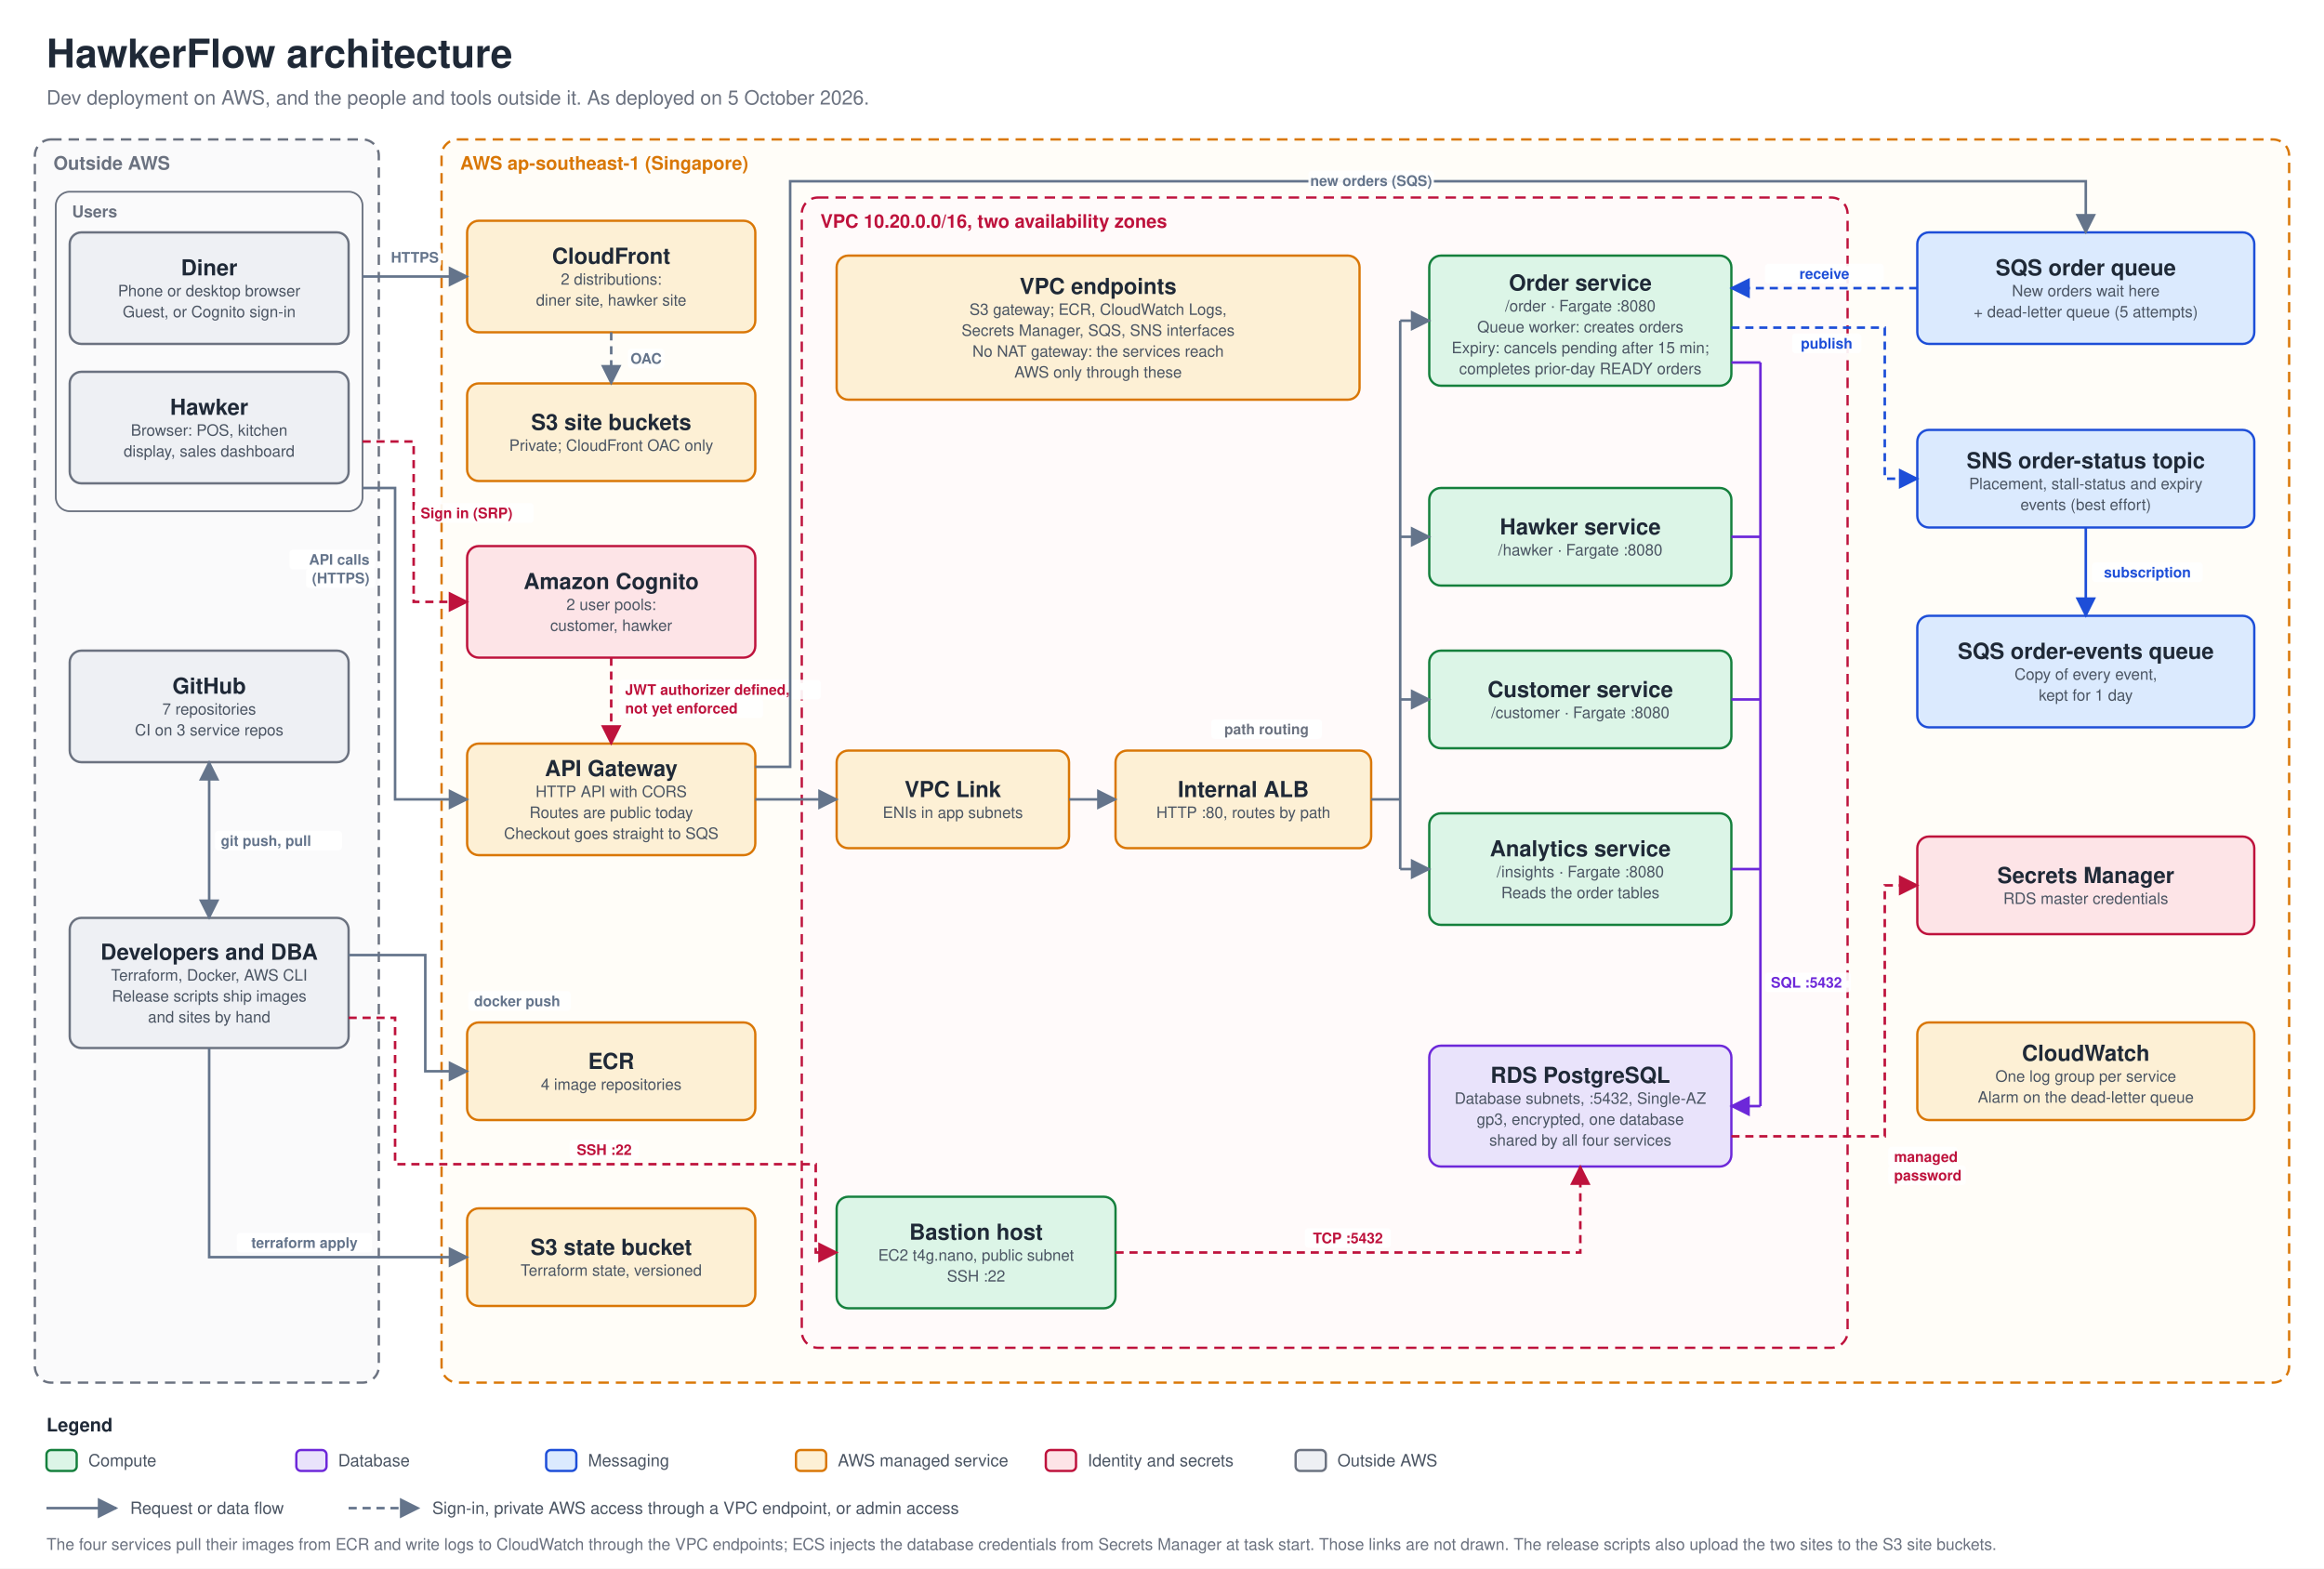
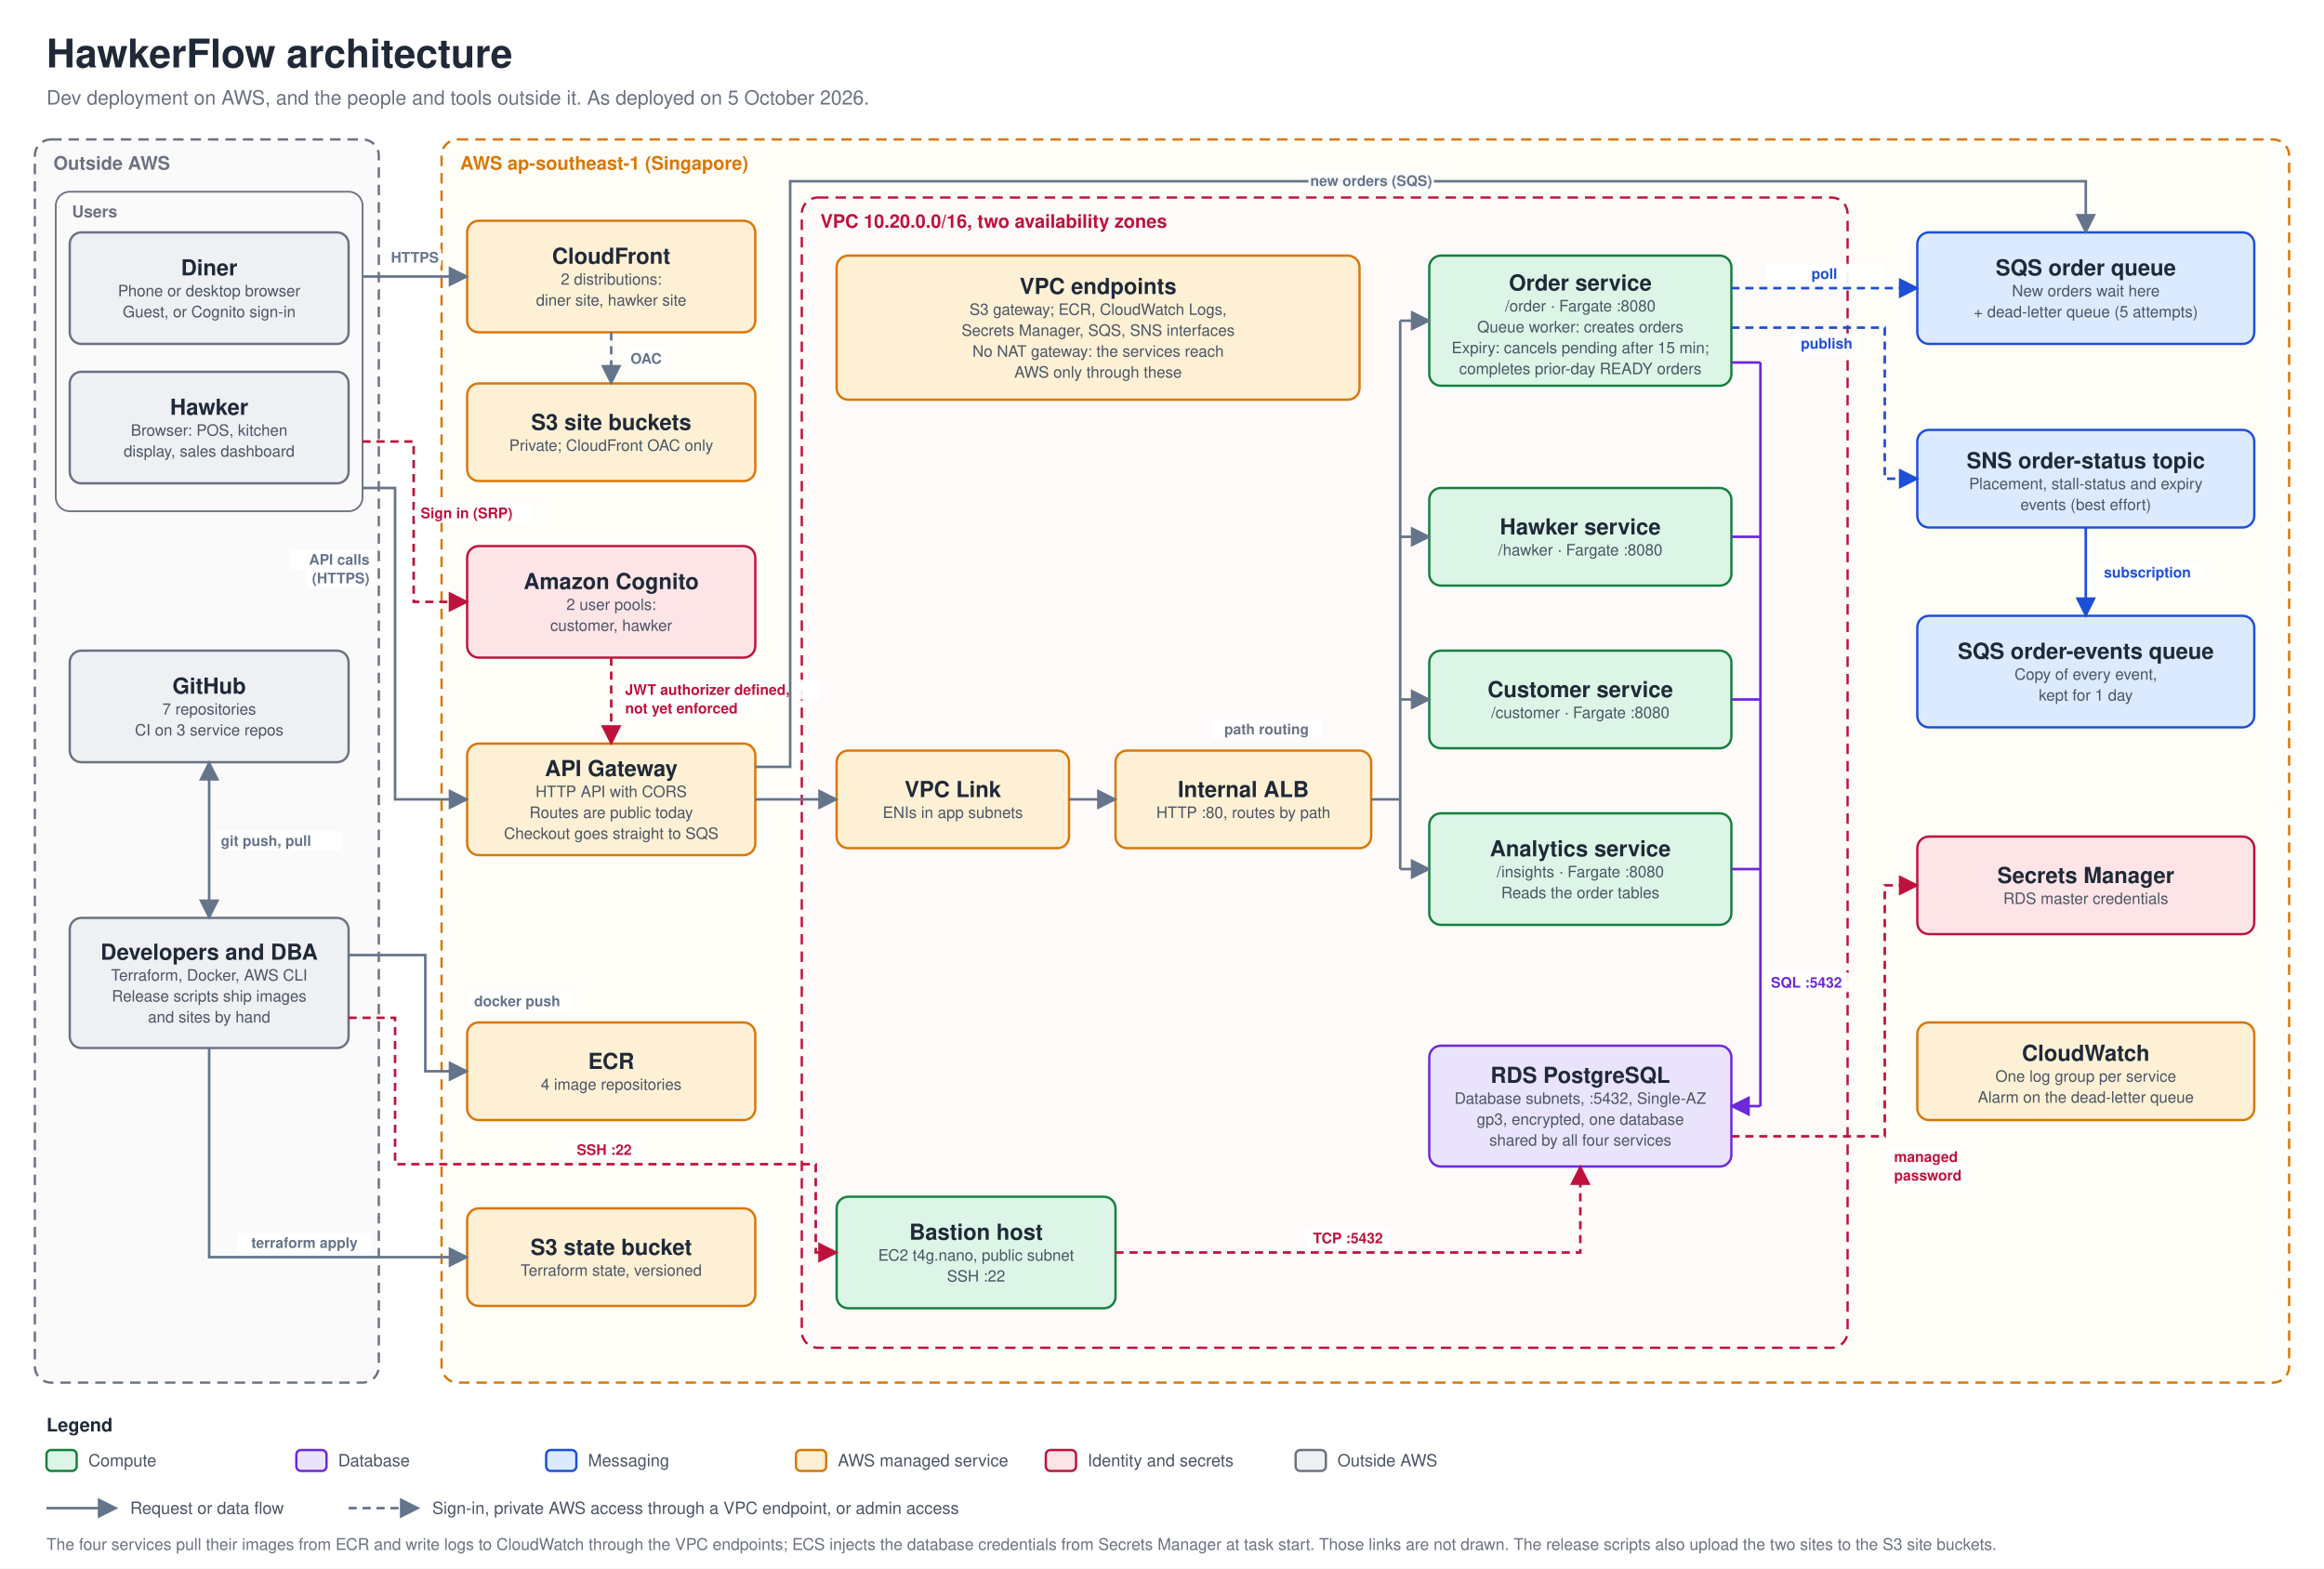
<svg xmlns="http://www.w3.org/2000/svg" viewBox="0 0 2000 1350" width="2000" height="1350" font-family="Segoe UI, Helvetica, Arial, sans-serif">
  <defs>
    <marker id="a" viewBox="0 0 10 10" refX="9" refY="5" markerWidth="8" markerHeight="8" orient="auto">
      <path d="M0 0L10 5L0 10z" fill="#64748b" />
    </marker>
    <marker id="as" viewBox="0 0 10 10" refX="1" refY="5" markerWidth="8" markerHeight="8" orient="auto">
      <path d="M10 0L0 5L10 10z" fill="#64748b" />
    </marker>
    <marker id="r" viewBox="0 0 10 10" refX="9" refY="5" markerWidth="8" markerHeight="8" orient="auto">
      <path d="M0 0L10 5L0 10z" fill="#be123c" />
    </marker>
    <marker id="rs" viewBox="0 0 10 10" refX="1" refY="5" markerWidth="8" markerHeight="8" orient="auto">
      <path d="M10 0L0 5L10 10z" fill="#be123c" />
    </marker>
    <marker id="b" viewBox="0 0 10 10" refX="9" refY="5" markerWidth="8" markerHeight="8" orient="auto">
      <path d="M0 0L10 5L0 10z" fill="#1d4ed8" />
    </marker>
    <marker id="bs" viewBox="0 0 10 10" refX="1" refY="5" markerWidth="8" markerHeight="8" orient="auto">
      <path d="M10 0L0 5L10 10z" fill="#1d4ed8" />
    </marker>
    <marker id="g" viewBox="0 0 10 10" refX="9" refY="5" markerWidth="8" markerHeight="8" orient="auto">
      <path d="M0 0L10 5L0 10z" fill="#15803d" />
    </marker>
    <marker id="gs" viewBox="0 0 10 10" refX="1" refY="5" markerWidth="8" markerHeight="8" orient="auto">
      <path d="M10 0L0 5L10 10z" fill="#15803d" />
    </marker>
    <marker id="p" viewBox="0 0 10 10" refX="9" refY="5" markerWidth="8" markerHeight="8" orient="auto">
      <path d="M0 0L10 5L0 10z" fill="#6d28d9" />
    </marker>
    <marker id="ps" viewBox="0 0 10 10" refX="1" refY="5" markerWidth="8" markerHeight="8" orient="auto">
      <path d="M10 0L0 5L10 10z" fill="#6d28d9" />
    </marker>
  </defs>
  <rect width="2000" height="1350" fill="#ffffff" />
  <text x="40" y="58" font-size="34" font-weight="800" fill="#1f2937">HawkerFlow architecture</text>
  <text x="40" y="90" font-size="17" fill="#6b7280">Dev deployment on AWS, and the people and tools outside it. As deployed on 5 October 2026.</text>
  <rect x="30" y="120" width="296" height="1070" rx="14" fill="#fafafb" stroke="#6b7280" stroke-width="2" stroke-dasharray="9 6" />
  <text x="46" y="146" font-size="16" font-weight="700" fill="#6b7280">Outside AWS</text>
  <rect x="380" y="120" width="1590" height="1070" rx="14" fill="#fffdf8" stroke="#d97706" stroke-width="2" stroke-dasharray="9 6" />
  <text x="396" y="146" font-size="16" font-weight="700" fill="#d97706">AWS ap-southeast-1 (Singapore)</text>
  <rect x="690" y="170" width="900" height="990" rx="14" fill="#fffafa" stroke="#be123c" stroke-width="2" stroke-dasharray="9 6" />
  <text x="706" y="196" font-size="16" font-weight="700" fill="#be123c">VPC 10.20.0.0/16, two availability zones</text>
  <rect x="48" y="165" width="264" height="275" rx="12" fill="none" stroke="#6b7280" stroke-width="1.5" />
  <text x="62" y="187" font-size="14" font-weight="700" fill="#6b7280">Users</text>
  <rect x="60" y="200" width="240" height="96" rx="10" fill="#eef0f4" stroke="#6b7280" stroke-width="2" />
  <text x="180" y="237" text-anchor="middle" font-size="19" font-weight="700" fill="#1f2937">Diner</text>
  <text x="180" y="255" text-anchor="middle" font-size="13.5" fill="#4b5563">Phone or desktop browser</text>
  <text x="180" y="273" text-anchor="middle" font-size="13.5" fill="#4b5563">Guest, or Cognito sign-in</text>
  <rect x="60" y="320" width="240" height="96" rx="10" fill="#eef0f4" stroke="#6b7280" stroke-width="2" />
  <text x="180" y="357" text-anchor="middle" font-size="19" font-weight="700" fill="#1f2937">Hawker</text>
  <text x="180" y="375" text-anchor="middle" font-size="13.5" fill="#4b5563">Browser: POS, kitchen</text>
  <text x="180" y="393" text-anchor="middle" font-size="13.5" fill="#4b5563">display, sales dashboard</text>
  <rect x="60" y="560" width="240" height="96" rx="10" fill="#eef0f4" stroke="#6b7280" stroke-width="2" />
  <text x="180" y="597" text-anchor="middle" font-size="19" font-weight="700" fill="#1f2937">GitHub</text>
  <text x="180" y="615" text-anchor="middle" font-size="13.5" fill="#4b5563">7 repositories</text>
  <text x="180" y="633" text-anchor="middle" font-size="13.5" fill="#4b5563">CI on 3 service repos</text>
  <rect x="60" y="790" width="240" height="112" rx="10" fill="#eef0f4" stroke="#6b7280" stroke-width="2" />
  <text x="180" y="826" text-anchor="middle" font-size="19" font-weight="700" fill="#1f2937">Developers and DBA</text>
  <text x="180" y="844" text-anchor="middle" font-size="13.5" fill="#4b5563">Terraform, Docker, AWS CLI</text>
  <text x="180" y="862" text-anchor="middle" font-size="13.5" fill="#4b5563">Release scripts ship images</text>
  <text x="180" y="880" text-anchor="middle" font-size="13.5" fill="#4b5563">and sites by hand</text>
  <rect x="402" y="190" width="248" height="96" rx="10" fill="#fdf0d5" stroke="#d97706" stroke-width="2" />
  <text x="526" y="227" text-anchor="middle" font-size="19" font-weight="700" fill="#1f2937">CloudFront</text>
  <text x="526" y="245" text-anchor="middle" font-size="13.5" fill="#4b5563">2 distributions:</text>
  <text x="526" y="263" text-anchor="middle" font-size="13.5" fill="#4b5563">diner site, hawker site</text>
  <rect x="402" y="330" width="248" height="84" rx="10" fill="#fdf0d5" stroke="#d97706" stroke-width="2" />
  <text x="526" y="370" text-anchor="middle" font-size="19" font-weight="700" fill="#1f2937">S3 site buckets</text>
  <text x="526" y="388" text-anchor="middle" font-size="13.5" fill="#4b5563">Private; CloudFront OAC only</text>
  <rect x="402" y="470" width="248" height="96" rx="10" fill="#fde4e7" stroke="#be123c" stroke-width="2" />
  <text x="526" y="507" text-anchor="middle" font-size="19" font-weight="700" fill="#1f2937">Amazon Cognito</text>
  <text x="526" y="525" text-anchor="middle" font-size="13.5" fill="#4b5563">2 user pools:</text>
  <text x="526" y="543" text-anchor="middle" font-size="13.5" fill="#4b5563">customer, hawker</text>
  <rect x="402" y="640" width="248" height="96" rx="10" fill="#fdf0d5" stroke="#d97706" stroke-width="2" />
  <text x="526" y="668" text-anchor="middle" font-size="19" font-weight="700" fill="#1f2937">API Gateway</text>
  <text x="526" y="686" text-anchor="middle" font-size="13.5" fill="#4b5563">HTTP API with CORS</text>
  <text x="526" y="704" text-anchor="middle" font-size="13.5" fill="#4b5563">Routes are public today</text>
  <text x="526" y="722" text-anchor="middle" font-size="13.5" fill="#4b5563">Checkout goes straight to SQS</text>
  <rect x="402" y="880" width="248" height="84" rx="10" fill="#fdf0d5" stroke="#d97706" stroke-width="2" />
  <text x="526" y="920" text-anchor="middle" font-size="19" font-weight="700" fill="#1f2937">ECR</text>
  <text x="526" y="938" text-anchor="middle" font-size="13.5" fill="#4b5563">4 image repositories</text>
  <rect x="402" y="1040" width="248" height="84" rx="10" fill="#fdf0d5" stroke="#d97706" stroke-width="2" />
  <text x="526" y="1080" text-anchor="middle" font-size="19" font-weight="700" fill="#1f2937">S3 state bucket</text>
  <text x="526" y="1098" text-anchor="middle" font-size="13.5" fill="#4b5563">Terraform state, versioned</text>
  <rect x="720" y="220" width="450" height="124" rx="10" fill="#fdf0d5" stroke="#d97706" stroke-width="2" />
  <text x="945" y="253" text-anchor="middle" font-size="19" font-weight="700" fill="#1f2937">VPC endpoints</text>
  <text x="945" y="271" text-anchor="middle" font-size="13.5" fill="#4b5563">S3 gateway; ECR, CloudWatch Logs,</text>
  <text x="945" y="289" text-anchor="middle" font-size="13.5" fill="#4b5563">Secrets Manager, SQS, SNS interfaces</text>
  <text x="945" y="307" text-anchor="middle" font-size="13.5" fill="#4b5563">No NAT gateway: the services reach</text>
  <text x="945" y="325" text-anchor="middle" font-size="13.5" fill="#4b5563">AWS only through these</text>
  <rect x="720" y="646" width="200" height="84" rx="10" fill="#fdf0d5" stroke="#d97706" stroke-width="2" />
  <text x="820" y="686" text-anchor="middle" font-size="19" font-weight="700" fill="#1f2937">VPC Link</text>
  <text x="820" y="704" text-anchor="middle" font-size="13.5" fill="#4b5563">ENIs in app subnets</text>
  <rect x="960" y="646" width="220" height="84" rx="10" fill="#fdf0d5" stroke="#d97706" stroke-width="2" />
  <text x="1070" y="686" text-anchor="middle" font-size="19" font-weight="700" fill="#1f2937">Internal ALB</text>
  <text x="1070" y="704" text-anchor="middle" font-size="13.5" fill="#4b5563">HTTP :80, routes by path</text>
  <rect x="1230" y="220" width="260" height="112" rx="10" fill="#dcf5e7" stroke="#15803d" stroke-width="2" />
  <text x="1360" y="250" text-anchor="middle" font-size="19" font-weight="700" fill="#1f2937">Order service</text>
  <text x="1360" y="268" text-anchor="middle" font-size="13.5" fill="#4b5563">/order  ·  Fargate :8080</text>
  <text x="1360" y="286" text-anchor="middle" font-size="13.5" fill="#4b5563">Queue worker: creates orders</text>
  <text x="1360" y="304" text-anchor="middle" font-size="13.5" fill="#4b5563">Expiry: cancels pending after 15 min;</text>
  <text x="1360" y="322" text-anchor="middle" font-size="13.5" fill="#4b5563">completes prior-day READY orders</text>
  <rect x="1230" y="420" width="260" height="84" rx="10" fill="#dcf5e7" stroke="#15803d" stroke-width="2" />
  <text x="1360" y="460" text-anchor="middle" font-size="19" font-weight="700" fill="#1f2937">Hawker service</text>
  <text x="1360" y="478" text-anchor="middle" font-size="13.5" fill="#4b5563">/hawker  ·  Fargate :8080</text>
  <rect x="1230" y="560" width="260" height="84" rx="10" fill="#dcf5e7" stroke="#15803d" stroke-width="2" />
  <text x="1360" y="600" text-anchor="middle" font-size="19" font-weight="700" fill="#1f2937">Customer service</text>
  <text x="1360" y="618" text-anchor="middle" font-size="13.5" fill="#4b5563">/customer  ·  Fargate :8080</text>
  <rect x="1230" y="700" width="260" height="96" rx="10" fill="#dcf5e7" stroke="#15803d" stroke-width="2" />
  <text x="1360" y="737" text-anchor="middle" font-size="19" font-weight="700" fill="#1f2937">Analytics service</text>
  <text x="1360" y="755" text-anchor="middle" font-size="13.5" fill="#4b5563">/insights  ·  Fargate :8080</text>
  <text x="1360" y="773" text-anchor="middle" font-size="13.5" fill="#4b5563">Reads the order tables</text>
  <rect x="1230" y="900" width="260" height="104" rx="10" fill="#e9e3fb" stroke="#6d28d9" stroke-width="2" />
  <text x="1360" y="932" text-anchor="middle" font-size="19" font-weight="700" fill="#1f2937">RDS PostgreSQL</text>
  <text x="1360" y="950" text-anchor="middle" font-size="13.5" fill="#4b5563">Database subnets, :5432, Single-AZ</text>
  <text x="1360" y="968" text-anchor="middle" font-size="13.5" fill="#4b5563">gp3, encrypted, one database</text>
  <text x="1360" y="986" text-anchor="middle" font-size="13.5" fill="#4b5563">shared by all four services</text>
  <rect x="720" y="1030" width="240" height="96" rx="10" fill="#dcf5e7" stroke="#15803d" stroke-width="2" />
  <text x="840" y="1067" text-anchor="middle" font-size="19" font-weight="700" fill="#1f2937">Bastion host</text>
  <text x="840" y="1085" text-anchor="middle" font-size="13.5" fill="#4b5563">EC2 t4g.nano, public subnet</text>
  <text x="840" y="1103" text-anchor="middle" font-size="13.5" fill="#4b5563">SSH :22</text>
  <rect x="1650" y="200" width="290" height="96" rx="10" fill="#dbeafe" stroke="#1d4ed8" stroke-width="2" />
  <text x="1795" y="237" text-anchor="middle" font-size="19" font-weight="700" fill="#1f2937">SQS order queue</text>
  <text x="1795" y="255" text-anchor="middle" font-size="13.5" fill="#4b5563">New orders wait here</text>
  <text x="1795" y="273" text-anchor="middle" font-size="13.5" fill="#4b5563">+ dead-letter queue (5 attempts)</text>
  <rect x="1650" y="370" width="290" height="84" rx="10" fill="#dbeafe" stroke="#1d4ed8" stroke-width="2" />
  <text x="1795" y="403" text-anchor="middle" font-size="19" font-weight="700" fill="#1f2937">SNS order-status topic</text>
  <text x="1795" y="421" text-anchor="middle" font-size="13.5" fill="#4b5563">Placement, stall-status and expiry</text>
  <text x="1795" y="439" text-anchor="middle" font-size="13.5" fill="#4b5563">events (best effort)</text>
  <rect x="1650" y="530" width="290" height="96" rx="10" fill="#dbeafe" stroke="#1d4ed8" stroke-width="2" />
  <text x="1795" y="567" text-anchor="middle" font-size="19" font-weight="700" fill="#1f2937">SQS order-events queue</text>
  <text x="1795" y="585" text-anchor="middle" font-size="13.5" fill="#4b5563">Copy of every event,</text>
  <text x="1795" y="603" text-anchor="middle" font-size="13.5" fill="#4b5563">kept for 1 day</text>
  <rect x="1650" y="720" width="290" height="84" rx="10" fill="#fde4e7" stroke="#be123c" stroke-width="2" />
  <text x="1795" y="760" text-anchor="middle" font-size="19" font-weight="700" fill="#1f2937">Secrets Manager</text>
  <text x="1795" y="778" text-anchor="middle" font-size="13.5" fill="#4b5563">RDS master credentials</text>
  <rect x="1650" y="880" width="290" height="84" rx="10" fill="#fdf0d5" stroke="#d97706" stroke-width="2" />
  <text x="1795" y="913" text-anchor="middle" font-size="19" font-weight="700" fill="#1f2937">CloudWatch</text>
  <text x="1795" y="931" text-anchor="middle" font-size="13.5" fill="#4b5563">One log group per service</text>
  <text x="1795" y="949" text-anchor="middle" font-size="13.5" fill="#4b5563">Alarm on the dead-letter queue</text>
  <path d="M312 238 L402 238" fill="none" stroke="#64748b" stroke-width="2.2" marker-end="url(#a)" />
  <rect x="334.25" y="213" width="45.5" height="17" rx="3" fill="#ffffff" opacity="0.92" />
  <text x="357" y="226" text-anchor="middle" font-size="12.5" font-weight="600" fill="#64748b">HTTPS</text>
  <path d="M312 380 L356 380 L356 518 L402 518" fill="none" stroke="#be123c" stroke-width="2.2" stroke-dasharray="7 5" marker-end="url(#r)" />
  <rect x="357" y="433" width="102.3" height="17" rx="3" fill="#ffffff" opacity="0.92" />
  <text x="362" y="446" text-anchor="start" font-size="12.5" font-weight="600" fill="#be123c">Sign in (SRP)</text>
  <path d="M312 420 L340 420 L340 688 L402 688" fill="none" stroke="#64748b" stroke-width="2.2" marker-end="url(#a)" />
  <rect x="249.1" y="473" width="73.9" height="17" rx="3" fill="#ffffff" opacity="0.92" />
  <text x="318" y="486" text-anchor="end" font-size="12.5" font-weight="600" fill="#64748b">API calls</text>
  <rect x="263.3" y="489" width="59.7" height="17" rx="3" fill="#ffffff" opacity="0.92" />
  <text x="318" y="502" text-anchor="end" font-size="12.5" font-weight="600" fill="#64748b">(HTTPS)</text>
  <path d="M526 286 L526 330" fill="none" stroke="#64748b" stroke-width="2.2" stroke-dasharray="7 5" marker-end="url(#a)" />
  <rect x="540.35" y="300" width="31.3" height="17" rx="3" fill="#ffffff" opacity="0.92" />
  <text x="556" y="313" text-anchor="middle" font-size="12.5" font-weight="600" fill="#64748b">OAC</text>
  <path d="M526 566 L526 640" fill="none" stroke="#be123c" stroke-width="2.2" stroke-dasharray="7 5" marker-end="url(#r)" />
  <rect x="533" y="585" width="173.3" height="17" rx="3" fill="#ffffff" opacity="0.92" />
  <text x="538" y="598" text-anchor="start" font-size="12.5" font-weight="600" fill="#be123c">JWT authorizer defined,</text>
  <rect x="533" y="601" width="123.6" height="17" rx="3" fill="#ffffff" opacity="0.92" />
  <text x="538" y="614" text-anchor="start" font-size="12.5" font-weight="600" fill="#be123c">not yet enforced</text>
  <path d="M650 688 L720 688" fill="none" stroke="#64748b" stroke-width="2.2" marker-end="url(#a)" />
  <path d="M650 660 L680 660 L680 156 L1795 156 L1795 200" fill="none" stroke="#64748b" stroke-width="2.2" marker-end="url(#a)" />
  <rect x="1126" y="147" width="108" height="17" rx="3" fill="#ffffff" opacity="0.92" />
  <text x="1180" y="160" text-anchor="middle" font-size="12.5" font-weight="600" fill="#64748b">new orders (SQS)</text>
  <path d="M920 688 L960 688" fill="none" stroke="#64748b" stroke-width="2.2" marker-end="url(#a)" />
  <path d="M1180 688 L1205 688 M1205 276 L1205 748" fill="none" stroke="#64748b" stroke-width="2.2" />
  <path d="M1205 276 L1230 276" fill="none" stroke="#64748b" stroke-width="2.2" marker-end="url(#a)" />
  <path d="M1205 462 L1230 462" fill="none" stroke="#64748b" stroke-width="2.2" marker-end="url(#a)" />
  <path d="M1205 602 L1230 602" fill="none" stroke="#64748b" stroke-width="2.2" marker-end="url(#a)" />
  <path d="M1205 748 L1230 748" fill="none" stroke="#64748b" stroke-width="2.2" marker-end="url(#a)" />
  <rect x="1042.4" y="619" width="95.2" height="17" rx="3" fill="#ffffff" opacity="0.92" />
  <text x="1090" y="632" text-anchor="middle" font-size="12.5" font-weight="600" fill="#6b7280">path routing</text>
  <path d="M1490 312 L1515 312 M1490 462 L1515 462 M1490 602 L1515 602 M1490 748 L1515 748 M1515 312 L1515 952" fill="none" stroke="#6d28d9" stroke-width="2.2" />
  <path d="M1515 952 L1490 952" fill="none" stroke="#6d28d9" stroke-width="2.2" marker-end="url(#p)" />
  <rect x="1519" y="837" width="73.9" height="17" rx="3" fill="#ffffff" opacity="0.92" />
  <text x="1524" y="850" text-anchor="start" font-size="12.5" font-weight="600" fill="#6d28d9">SQL :5432</text>
-   <path d="M1650 248 L1490 248" fill="none" stroke="#1d4ed8" stroke-width="2.2" stroke-dasharray="7 5" marker-end="url(#b)" />
+   <path d="M1490 248 L1650 248" fill="none" stroke="#1d4ed8" stroke-width="2.2" stroke-dasharray="7 5" marker-end="url(#b)" />
  <rect x="1518.85" y="227" width="102.3" height="17" rx="3" fill="#ffffff" opacity="0.92" />
-   <text x="1570" y="240" text-anchor="middle" font-size="12.5" font-weight="600" fill="#1d4ed8">receive</text>
+   <text x="1570" y="240" text-anchor="middle" font-size="12.5" font-weight="600" fill="#1d4ed8">poll</text>
  <path d="M1490 282 L1622 282 L1622 412 L1650 412" fill="none" stroke="#1d4ed8" stroke-width="2.2" stroke-dasharray="7 5" marker-end="url(#b)" />
  <rect x="1542.15" y="287" width="59.7" height="17" rx="3" fill="#ffffff" opacity="0.92" />
  <text x="1572" y="300" text-anchor="middle" font-size="12.5" font-weight="600" fill="#1d4ed8">publish</text>
  <path d="M1795 454 L1795 530" fill="none" stroke="#1d4ed8" stroke-width="2.2" marker-end="url(#b)" />
  <rect x="1800.4" y="484" width="95.2" height="17" rx="3" fill="#ffffff" opacity="0.92" />
  <text x="1848" y="497" text-anchor="middle" font-size="12.5" font-weight="600" fill="#1d4ed8">subscription</text>
  <path d="M1490 978 L1622 978 L1622 762 L1650 762" fill="none" stroke="#be123c" stroke-width="2.2" stroke-dasharray="7 5" marker-end="url(#r)" />
  <rect x="1625" y="987" width="59.7" height="17" rx="3" fill="#ffffff" opacity="0.92" />
  <text x="1630" y="1000" text-anchor="start" font-size="12.5" font-weight="600" fill="#be123c">managed</text>
  <rect x="1625" y="1003" width="66.8" height="17" rx="3" fill="#ffffff" opacity="0.92" />
  <text x="1630" y="1016" text-anchor="start" font-size="12.5" font-weight="600" fill="#be123c">password</text>
  <path d="M960 1078 L1360 1078 L1360 1004" fill="none" stroke="#be123c" stroke-width="2.2" stroke-dasharray="7 5" marker-end="url(#r)" />
  <rect x="1123.05" y="1057" width="73.9" height="17" rx="3" fill="#ffffff" opacity="0.92" />
  <text x="1160" y="1070" text-anchor="middle" font-size="12.5" font-weight="600" fill="#be123c">TCP :5432</text>
  <path d="M180 790 L180 656" fill="none" stroke="#64748b" stroke-width="2.2" marker-end="url(#a)" marker-start="url(#as)" />
  <rect x="185" y="715" width="109.4" height="17" rx="3" fill="#ffffff" opacity="0.92" />
  <text x="190" y="728" text-anchor="start" font-size="12.5" font-weight="600" fill="#64748b">git push, pull</text>
  <path d="M300 822 L366 822 L366 922 L402 922" fill="none" stroke="#64748b" stroke-width="2.2" marker-end="url(#a)" />
  <rect x="403" y="853" width="88.1" height="17" rx="3" fill="#ffffff" opacity="0.92" />
  <text x="408" y="866" text-anchor="start" font-size="12.5" font-weight="600" fill="#64748b">docker push</text>
  <path d="M300 876 L340 876 L340 1002 L702 1002 L702 1078 L720 1078" fill="none" stroke="#be123c" stroke-width="2.2" stroke-dasharray="7 5" marker-end="url(#r)" />
  <rect x="490.15" y="981" width="59.7" height="17" rx="3" fill="#ffffff" opacity="0.92" />
  <text x="520" y="994" text-anchor="middle" font-size="12.5" font-weight="600" fill="#be123c">SSH :22</text>
  <path d="M180 902 L180 1082 L402 1082" fill="none" stroke="#64748b" stroke-width="2.2" marker-end="url(#a)" />
  <rect x="203.75" y="1061" width="116.5" height="17" rx="3" fill="#ffffff" opacity="0.92" />
  <text x="262" y="1074" text-anchor="middle" font-size="12.5" font-weight="600" fill="#64748b">terraform apply</text>
  <text x="40" y="1232" font-size="16" font-weight="700" fill="#1f2937">Legend</text>
  <rect x="40" y="1248" width="26" height="18" rx="4" fill="#dcf5e7" stroke="#15803d" stroke-width="2" />
  <text x="76" y="1262" font-size="14.5" fill="#4b5563">Compute</text>
  <rect x="255" y="1248" width="26" height="18" rx="4" fill="#e9e3fb" stroke="#6d28d9" stroke-width="2" />
  <text x="291" y="1262" font-size="14.5" fill="#4b5563">Database</text>
  <rect x="470" y="1248" width="26" height="18" rx="4" fill="#dbeafe" stroke="#1d4ed8" stroke-width="2" />
  <text x="506" y="1262" font-size="14.5" fill="#4b5563">Messaging</text>
  <rect x="685" y="1248" width="26" height="18" rx="4" fill="#fdf0d5" stroke="#d97706" stroke-width="2" />
  <text x="721" y="1262" font-size="14.5" fill="#4b5563">AWS managed service</text>
  <rect x="900" y="1248" width="26" height="18" rx="4" fill="#fde4e7" stroke="#be123c" stroke-width="2" />
  <text x="936" y="1262" font-size="14.5" fill="#4b5563">Identity and secrets</text>
  <rect x="1115" y="1248" width="26" height="18" rx="4" fill="#eef0f4" stroke="#6b7280" stroke-width="2" />
  <text x="1151" y="1262" font-size="14.5" fill="#4b5563">Outside AWS</text>
  <path d="M40 1298 L100 1298" stroke="#64748b" stroke-width="2.2" marker-end="url(#a)" />
  <text x="112" y="1303" font-size="14.5" fill="#4b5563">Request or data flow</text>
  <path d="M300 1298 L360 1298" stroke="#64748b" stroke-width="2.2" stroke-dasharray="7 5" marker-end="url(#a)" />
  <text x="372" y="1303" font-size="14.5" fill="#4b5563">Sign-in, private AWS access through a VPC endpoint, or admin access</text>
  <text x="40" y="1334" font-size="14" fill="#6b7280">The four services pull their images from ECR and write logs to CloudWatch through the VPC endpoints; ECS injects the database credentials from Secrets Manager at task start. Those links are not drawn. The release scripts also upload the two sites to the S3 site buckets.</text>
</svg>
